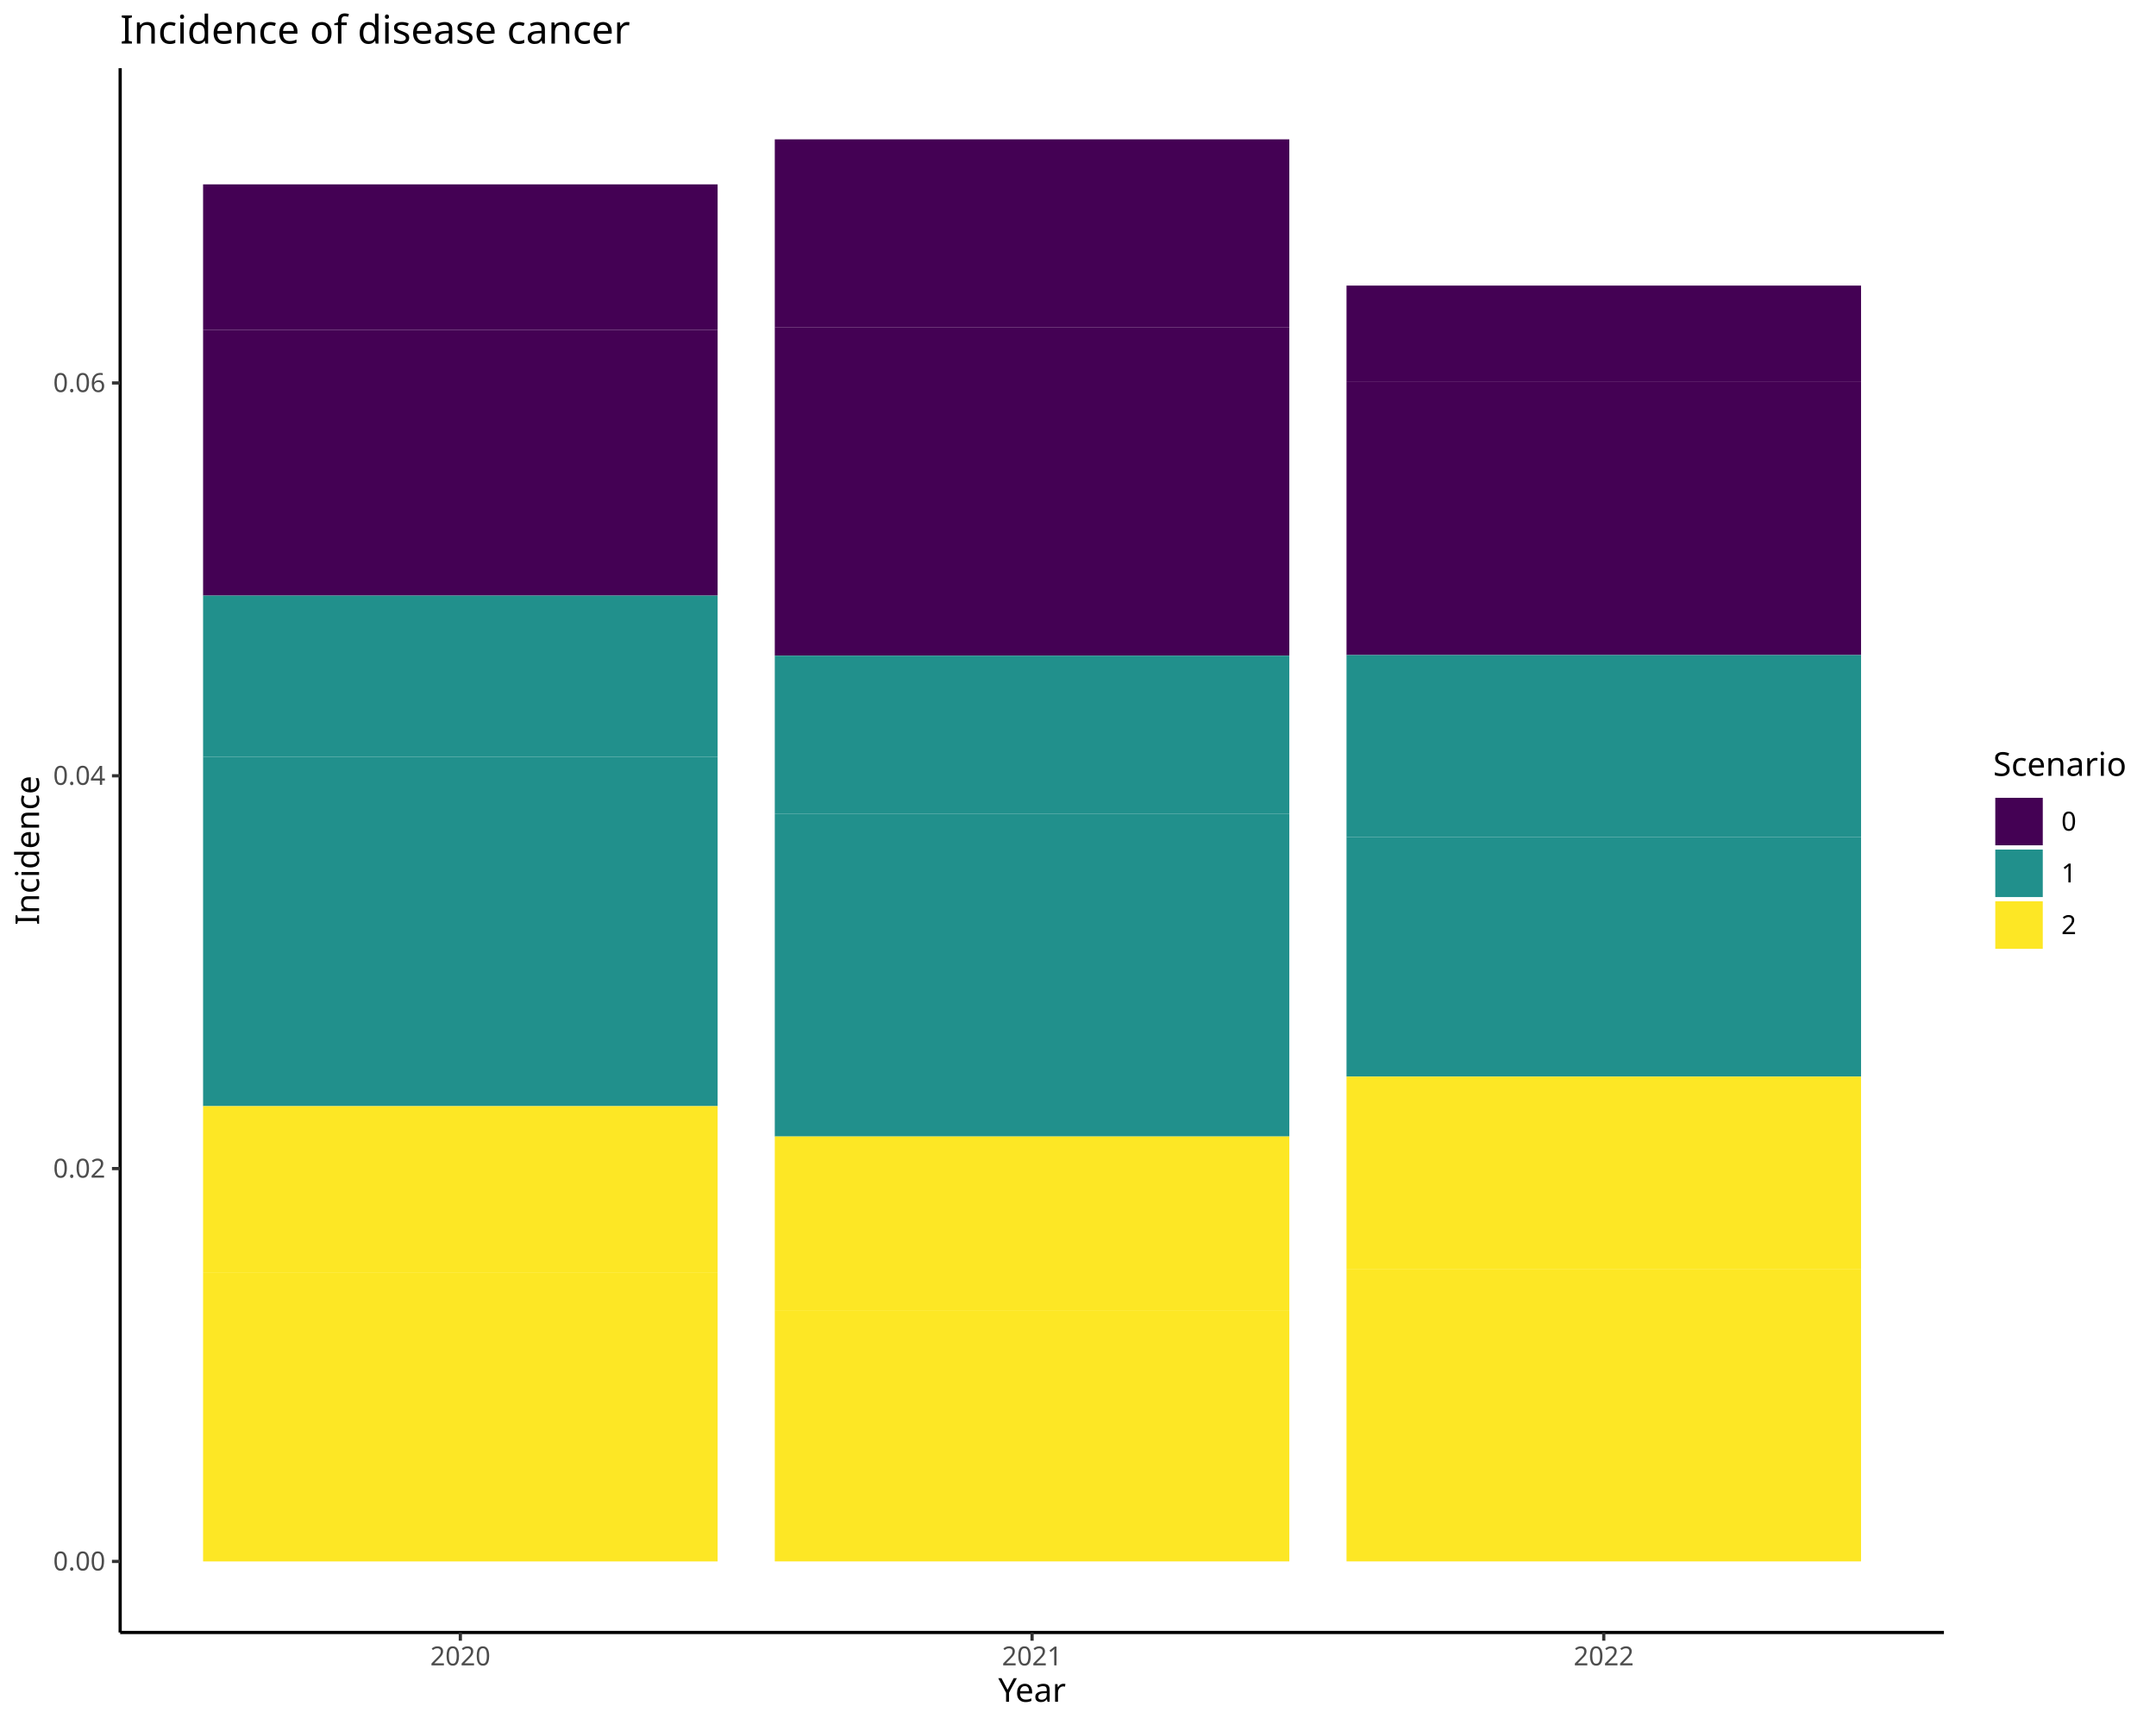
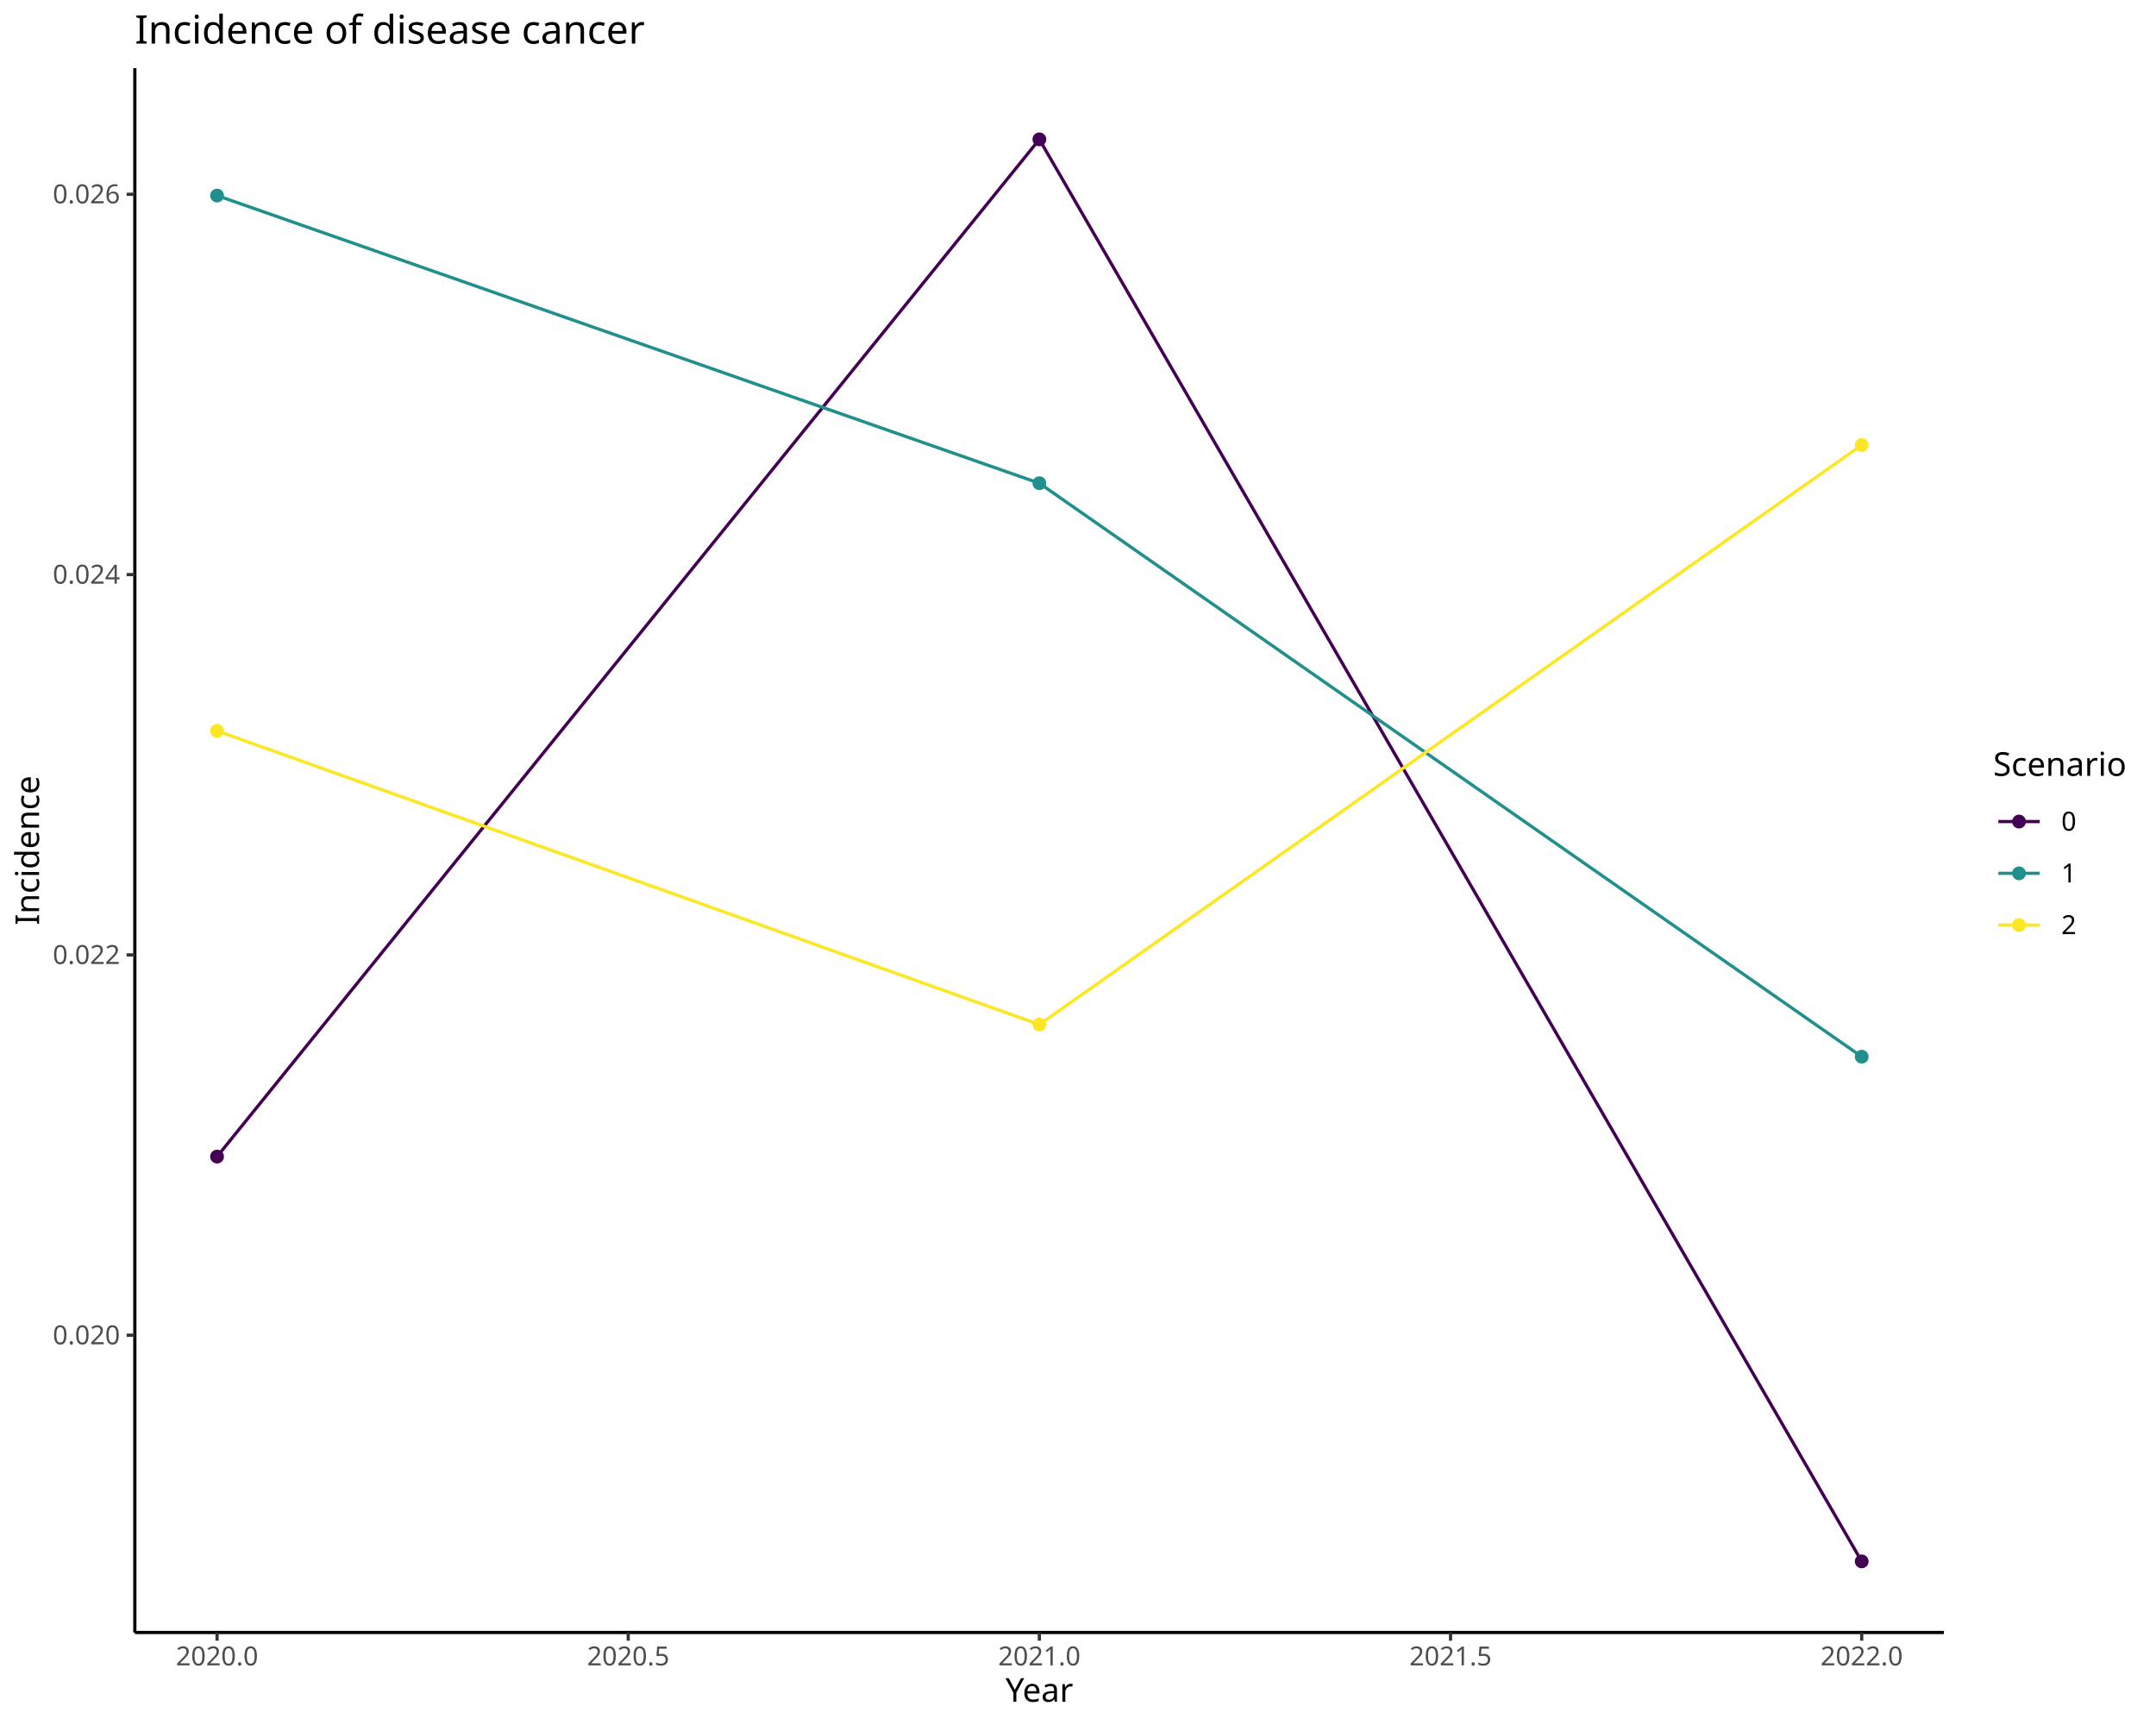
<svg xmlns="http://www.w3.org/2000/svg" class="svglite" data-engine-version="2.0" width="720.00pt" height="576.00pt" viewBox="0 0 720.00 576.00">
  <defs>
    <style type="text/css">
    .svglite line, .svglite polyline, .svglite polygon, .svglite path, .svglite rect, .svglite circle {
      fill: none;
      stroke: #000000;
      stroke-linecap: round;
      stroke-linejoin: round;
      stroke-miterlimit: 10.00;
    }
  </style>
  </defs>
  <rect width="100%" height="100%" style="stroke: none; fill: #FFFFFF;" />
  <defs>
    <clipPath id="cpMC4wMHw3MjAuMDB8MC4wMHw1NzYuMDA=">
      <rect x="0.00" y="0.00" width="720.00" height="576.00" />
    </clipPath>
  </defs>
  <g clip-path="url(#cpMC4wMHw3MjAuMDB8MC4wMHw1NzYuMDA=)">
    <rect x="0.00" y="0.00" width="720.00" height="576.00" style="stroke-width: 1.07; stroke: #FFFFFF; fill: #FFFFFF;" />
  </g>
  <defs>
-     <clipPath id="cpNDAuMTN8NjQ5LjE4fDIyLjc4fDU0NS4xMQ==">
-       <rect x="40.13" y="22.78" width="609.05" height="522.33" />
+     <clipPath id="cpNDUuMDN8NjQ5LjE4fDIyLjc4fDU0NS4xMQ==">
+       <rect x="45.03" y="22.78" width="604.15" height="522.33" />
    </clipPath>
  </defs>
-   <g clip-path="url(#cpNDAuMTN8NjQ5LjE4fDIyLjc4fDU0NS4xMQ==)">
-     <rect x="40.13" y="22.78" width="609.05" height="522.33" style="stroke-width: 1.07; stroke: none; fill: #FFFFFF;" />
-     <rect x="67.82" y="110.18" width="171.83" height="88.70" style="stroke-width: 1.07; stroke: none; stroke-linecap: butt; stroke-linejoin: miter; fill: #440154;" />
-     <rect x="258.74" y="109.34" width="171.83" height="109.59" style="stroke-width: 1.07; stroke: none; stroke-linecap: butt; stroke-linejoin: miter; fill: #440154;" />
-     <rect x="449.67" y="127.33" width="171.83" height="91.40" style="stroke-width: 1.07; stroke: none; stroke-linecap: butt; stroke-linejoin: miter; fill: #440154;" />
-     <rect x="67.82" y="252.76" width="171.83" height="116.60" style="stroke-width: 1.07; stroke: none; stroke-linecap: butt; stroke-linejoin: miter; fill: #21908C;" />
-     <rect x="258.74" y="271.67" width="171.83" height="107.82" style="stroke-width: 1.07; stroke: none; stroke-linecap: butt; stroke-linejoin: miter; fill: #21908C;" />
-     <rect x="449.67" y="279.51" width="171.83" height="79.99" style="stroke-width: 1.07; stroke: none; stroke-linecap: butt; stroke-linejoin: miter; fill: #21908C;" />
-     <rect x="67.82" y="425.06" width="171.83" height="96.32" style="stroke-width: 1.07; stroke: none; stroke-linecap: butt; stroke-linejoin: miter; fill: #FDE725;" />
-     <rect x="258.74" y="437.73" width="171.83" height="83.64" style="stroke-width: 1.07; stroke: none; stroke-linecap: butt; stroke-linejoin: miter; fill: #FDE725;" />
-     <rect x="449.67" y="423.70" width="171.83" height="97.67" style="stroke-width: 1.07; stroke: none; stroke-linecap: butt; stroke-linejoin: miter; fill: #FDE725;" />
-     <rect x="67.82" y="61.56" width="171.83" height="48.63" style="stroke-width: 1.07; stroke: none; stroke-linecap: butt; stroke-linejoin: miter; fill: #440154;" />
-     <rect x="258.74" y="46.53" width="171.83" height="62.82" style="stroke-width: 1.07; stroke: none; stroke-linecap: butt; stroke-linejoin: miter; fill: #440154;" />
-     <rect x="449.67" y="95.36" width="171.83" height="31.97" style="stroke-width: 1.07; stroke: none; stroke-linecap: butt; stroke-linejoin: miter; fill: #440154;" />
-     <rect x="67.82" y="198.89" width="171.83" height="53.87" style="stroke-width: 1.07; stroke: none; stroke-linecap: butt; stroke-linejoin: miter; fill: #21908C;" />
-     <rect x="258.74" y="218.94" width="171.83" height="52.73" style="stroke-width: 1.07; stroke: none; stroke-linecap: butt; stroke-linejoin: miter; fill: #21908C;" />
-     <rect x="449.67" y="218.73" width="171.83" height="60.79" style="stroke-width: 1.07; stroke: none; stroke-linecap: butt; stroke-linejoin: miter; fill: #21908C;" />
-     <rect x="67.82" y="369.36" width="171.83" height="55.69" style="stroke-width: 1.07; stroke: none; stroke-linecap: butt; stroke-linejoin: miter; fill: #FDE725;" />
-     <rect x="258.74" y="379.49" width="171.83" height="58.24" style="stroke-width: 1.07; stroke: none; stroke-linecap: butt; stroke-linejoin: miter; fill: #FDE725;" />
-     <rect x="449.67" y="359.50" width="171.83" height="64.20" style="stroke-width: 1.07; stroke: none; stroke-linecap: butt; stroke-linejoin: miter; fill: #FDE725;" />
+   <g clip-path="url(#cpNDUuMDN8NjQ5LjE4fDIyLjc4fDU0NS4xMQ==)">
+     <rect x="45.03" y="22.78" width="604.15" height="522.33" style="stroke-width: 1.07; stroke: none; fill: #FFFFFF;" />
+     <circle cx="72.49" cy="386.20" r="1.95" style="stroke-width: 0.71; stroke: #440154; fill: #440154;" />
+     <circle cx="72.49" cy="65.30" r="1.95" style="stroke-width: 0.71; stroke: #21908C; fill: #21908C;" />
+     <circle cx="72.49" cy="244.05" r="1.95" style="stroke-width: 0.71; stroke: #FDE725; fill: #FDE725;" />
+     <circle cx="347.10" cy="46.53" r="1.95" style="stroke-width: 0.71; stroke: #440154; fill: #440154;" />
+     <circle cx="347.10" cy="161.36" r="1.95" style="stroke-width: 0.71; stroke: #21908C; fill: #21908C;" />
+     <circle cx="347.10" cy="342.11" r="1.95" style="stroke-width: 0.71; stroke: #FDE725; fill: #FDE725;" />
+     <circle cx="621.72" cy="521.37" r="1.95" style="stroke-width: 0.71; stroke: #440154; fill: #440154;" />
+     <circle cx="621.72" cy="352.84" r="1.95" style="stroke-width: 0.71; stroke: #21908C; fill: #21908C;" />
+     <circle cx="621.72" cy="148.60" r="1.95" style="stroke-width: 0.71; stroke: #FDE725; fill: #FDE725;" />
+     <polyline points="72.49,386.20 347.10,46.53 621.72,521.37 " style="stroke-width: 1.07; stroke: #440154; stroke-linecap: butt;" />
+     <polyline points="72.49,65.30 347.10,161.36 621.72,352.84 " style="stroke-width: 1.07; stroke: #21908C; stroke-linecap: butt;" />
+     <polyline points="72.49,244.05 347.10,342.11 621.72,148.60 " style="stroke-width: 1.07; stroke: #FDE725; stroke-linecap: butt;" />
  </g>
  <g clip-path="url(#cpMC4wMHw3MjAuMDB8MC4wMHw1NzYuMDA=)">
-     <polyline points="40.13,545.11 40.13,22.78 " style="stroke-width: 1.07; stroke-linecap: butt;" />
-     <text x="35.20" y="524.40" text-anchor="end" style="font-size: 8.80px; fill: #4D4D4D; font-family: sans;" textLength="17.13px" lengthAdjust="spacingAndGlyphs">0.00</text>
-     <text x="35.20" y="393.23" text-anchor="end" style="font-size: 8.80px; fill: #4D4D4D; font-family: sans;" textLength="17.13px" lengthAdjust="spacingAndGlyphs">0.02</text>
-     <text x="35.20" y="262.06" text-anchor="end" style="font-size: 8.80px; fill: #4D4D4D; font-family: sans;" textLength="17.13px" lengthAdjust="spacingAndGlyphs">0.04</text>
-     <text x="35.20" y="130.90" text-anchor="end" style="font-size: 8.80px; fill: #4D4D4D; font-family: sans;" textLength="17.13px" lengthAdjust="spacingAndGlyphs">0.06</text>
-     <polyline points="37.39,521.37 40.13,521.37 " style="stroke-width: 1.07; stroke: #333333; stroke-linecap: butt;" />
-     <polyline points="37.39,390.20 40.13,390.20 " style="stroke-width: 1.07; stroke: #333333; stroke-linecap: butt;" />
-     <polyline points="37.39,259.04 40.13,259.04 " style="stroke-width: 1.07; stroke: #333333; stroke-linecap: butt;" />
-     <polyline points="37.39,127.87 40.13,127.87 " style="stroke-width: 1.07; stroke: #333333; stroke-linecap: butt;" />
-     <polyline points="40.13,545.11 649.18,545.11 " style="stroke-width: 1.07; stroke-linecap: butt;" />
-     <polyline points="153.73,547.85 153.73,545.11 " style="stroke-width: 1.07; stroke: #333333; stroke-linecap: butt;" />
-     <polyline points="344.66,547.85 344.66,545.11 " style="stroke-width: 1.07; stroke: #333333; stroke-linecap: butt;" />
-     <polyline points="535.58,547.85 535.58,545.11 " style="stroke-width: 1.07; stroke: #333333; stroke-linecap: butt;" />
-     <text x="153.73" y="556.10" text-anchor="middle" style="font-size: 8.80px; fill: #4D4D4D; font-family: sans;" textLength="19.58px" lengthAdjust="spacingAndGlyphs">2020</text>
-     <text x="344.66" y="556.10" text-anchor="middle" style="font-size: 8.80px; fill: #4D4D4D; font-family: sans;" textLength="19.58px" lengthAdjust="spacingAndGlyphs">2021</text>
-     <text x="535.58" y="556.10" text-anchor="middle" style="font-size: 8.80px; fill: #4D4D4D; font-family: sans;" textLength="19.58px" lengthAdjust="spacingAndGlyphs">2022</text>
-     <text x="344.66" y="568.24" text-anchor="middle" style="font-size: 11.00px; font-family: sans;" textLength="23.24px" lengthAdjust="spacingAndGlyphs">Year</text>
+     <polyline points="45.03,545.11 45.03,22.78 " style="stroke-width: 1.07; stroke-linecap: butt;" />
+     <text x="40.10" y="448.88" text-anchor="end" style="font-size: 8.80px; fill: #4D4D4D; font-family: sans;" textLength="22.02px" lengthAdjust="spacingAndGlyphs">0.020</text>
+     <text x="40.10" y="321.89" text-anchor="end" style="font-size: 8.80px; fill: #4D4D4D; font-family: sans;" textLength="22.02px" lengthAdjust="spacingAndGlyphs">0.022</text>
+     <text x="40.10" y="194.89" text-anchor="end" style="font-size: 8.80px; fill: #4D4D4D; font-family: sans;" textLength="22.02px" lengthAdjust="spacingAndGlyphs">0.024</text>
+     <text x="40.10" y="67.89" text-anchor="end" style="font-size: 8.80px; fill: #4D4D4D; font-family: sans;" textLength="22.02px" lengthAdjust="spacingAndGlyphs">0.026</text>
+     <polyline points="42.29,445.85 45.03,445.85 " style="stroke-width: 1.07; stroke: #333333; stroke-linecap: butt;" />
+     <polyline points="42.29,318.86 45.03,318.86 " style="stroke-width: 1.07; stroke: #333333; stroke-linecap: butt;" />
+     <polyline points="42.29,191.86 45.03,191.86 " style="stroke-width: 1.07; stroke: #333333; stroke-linecap: butt;" />
+     <polyline points="42.29,64.87 45.03,64.87 " style="stroke-width: 1.07; stroke: #333333; stroke-linecap: butt;" />
+     <polyline points="45.03,545.11 649.18,545.11 " style="stroke-width: 1.07; stroke-linecap: butt;" />
+     <polyline points="72.49,547.85 72.49,545.11 " style="stroke-width: 1.07; stroke: #333333; stroke-linecap: butt;" />
+     <polyline points="209.80,547.85 209.80,545.11 " style="stroke-width: 1.07; stroke: #333333; stroke-linecap: butt;" />
+     <polyline points="347.10,547.85 347.10,545.11 " style="stroke-width: 1.07; stroke: #333333; stroke-linecap: butt;" />
+     <polyline points="484.41,547.85 484.41,545.11 " style="stroke-width: 1.07; stroke: #333333; stroke-linecap: butt;" />
+     <polyline points="621.72,547.85 621.72,545.11 " style="stroke-width: 1.07; stroke: #333333; stroke-linecap: butt;" />
+     <text x="72.49" y="556.10" text-anchor="middle" style="font-size: 8.80px; fill: #4D4D4D; font-family: sans;" textLength="26.92px" lengthAdjust="spacingAndGlyphs">2020.0</text>
+     <text x="209.80" y="556.10" text-anchor="middle" style="font-size: 8.80px; fill: #4D4D4D; font-family: sans;" textLength="26.92px" lengthAdjust="spacingAndGlyphs">2020.5</text>
+     <text x="347.10" y="556.10" text-anchor="middle" style="font-size: 8.80px; fill: #4D4D4D; font-family: sans;" textLength="26.92px" lengthAdjust="spacingAndGlyphs">2021.0</text>
+     <text x="484.41" y="556.10" text-anchor="middle" style="font-size: 8.80px; fill: #4D4D4D; font-family: sans;" textLength="26.92px" lengthAdjust="spacingAndGlyphs">2021.5</text>
+     <text x="621.72" y="556.10" text-anchor="middle" style="font-size: 8.80px; fill: #4D4D4D; font-family: sans;" textLength="26.92px" lengthAdjust="spacingAndGlyphs">2022.0</text>
+     <text x="347.10" y="568.24" text-anchor="middle" style="font-size: 11.00px; font-family: sans;" textLength="23.24px" lengthAdjust="spacingAndGlyphs">Year</text>
    <text transform="translate(13.05,283.95) rotate(-90)" text-anchor="middle" style="font-size: 11.00px; font-family: sans;" textLength="47.10px" lengthAdjust="spacingAndGlyphs">Incidence</text>
    <rect x="660.14" y="244.88" width="54.38" height="78.13" style="stroke-width: 1.07; stroke: none; fill: #FFFFFF;" />
    <text x="665.62" y="259.07" style="font-size: 11.00px; font-family: sans;" textLength="43.42px" lengthAdjust="spacingAndGlyphs">Scenario</text>
    <rect x="665.62" y="265.69" width="17.28" height="17.28" style="stroke-width: 1.07; stroke: none; fill: #FFFFFF;" />
-     <rect x="666.33" y="266.40" width="15.86" height="15.86" style="stroke-width: 1.07; stroke: none; stroke-linecap: butt; stroke-linejoin: miter; fill: #440154;" />
+     <circle cx="674.26" cy="274.33" r="1.95" style="stroke-width: 0.71; stroke: #440154; fill: #440154;" />
+     <line x1="667.35" y1="274.33" x2="681.17" y2="274.33" style="stroke-width: 1.07; stroke: #440154; stroke-linecap: butt;" />
    <rect x="665.62" y="282.97" width="17.28" height="17.28" style="stroke-width: 1.07; stroke: none; fill: #FFFFFF;" />
-     <rect x="666.33" y="283.68" width="15.86" height="15.86" style="stroke-width: 1.07; stroke: none; stroke-linecap: butt; stroke-linejoin: miter; fill: #21908C;" />
+     <circle cx="674.26" cy="291.61" r="1.95" style="stroke-width: 0.71; stroke: #21908C; fill: #21908C;" />
+     <line x1="667.35" y1="291.61" x2="681.17" y2="291.61" style="stroke-width: 1.07; stroke: #21908C; stroke-linecap: butt;" />
    <rect x="665.62" y="300.25" width="17.28" height="17.28" style="stroke-width: 1.07; stroke: none; fill: #FFFFFF;" />
-     <rect x="666.33" y="300.96" width="15.86" height="15.86" style="stroke-width: 1.07; stroke: none; stroke-linecap: butt; stroke-linejoin: miter; fill: #FDE725;" />
+     <circle cx="674.26" cy="308.89" r="1.95" style="stroke-width: 0.71; stroke: #FDE725; fill: #FDE725;" />
+     <line x1="667.35" y1="308.89" x2="681.17" y2="308.89" style="stroke-width: 1.07; stroke: #FDE725; stroke-linecap: butt;" />
    <text x="688.38" y="277.36" style="font-size: 8.80px; font-family: sans;" textLength="4.89px" lengthAdjust="spacingAndGlyphs">0</text>
    <text x="688.38" y="294.64" style="font-size: 8.80px; font-family: sans;" textLength="4.89px" lengthAdjust="spacingAndGlyphs">1</text>
    <text x="688.38" y="311.92" style="font-size: 8.80px; font-family: sans;" textLength="4.89px" lengthAdjust="spacingAndGlyphs">2</text>
-     <text x="40.13" y="14.56" style="font-size: 13.20px; font-family: sans;" textLength="163.67px" lengthAdjust="spacingAndGlyphs">Incidence of disease cancer</text>
+     <text x="45.03" y="14.56" style="font-size: 13.20px; font-family: sans;" textLength="163.67px" lengthAdjust="spacingAndGlyphs">Incidence of disease cancer</text>
  </g>
</svg>
